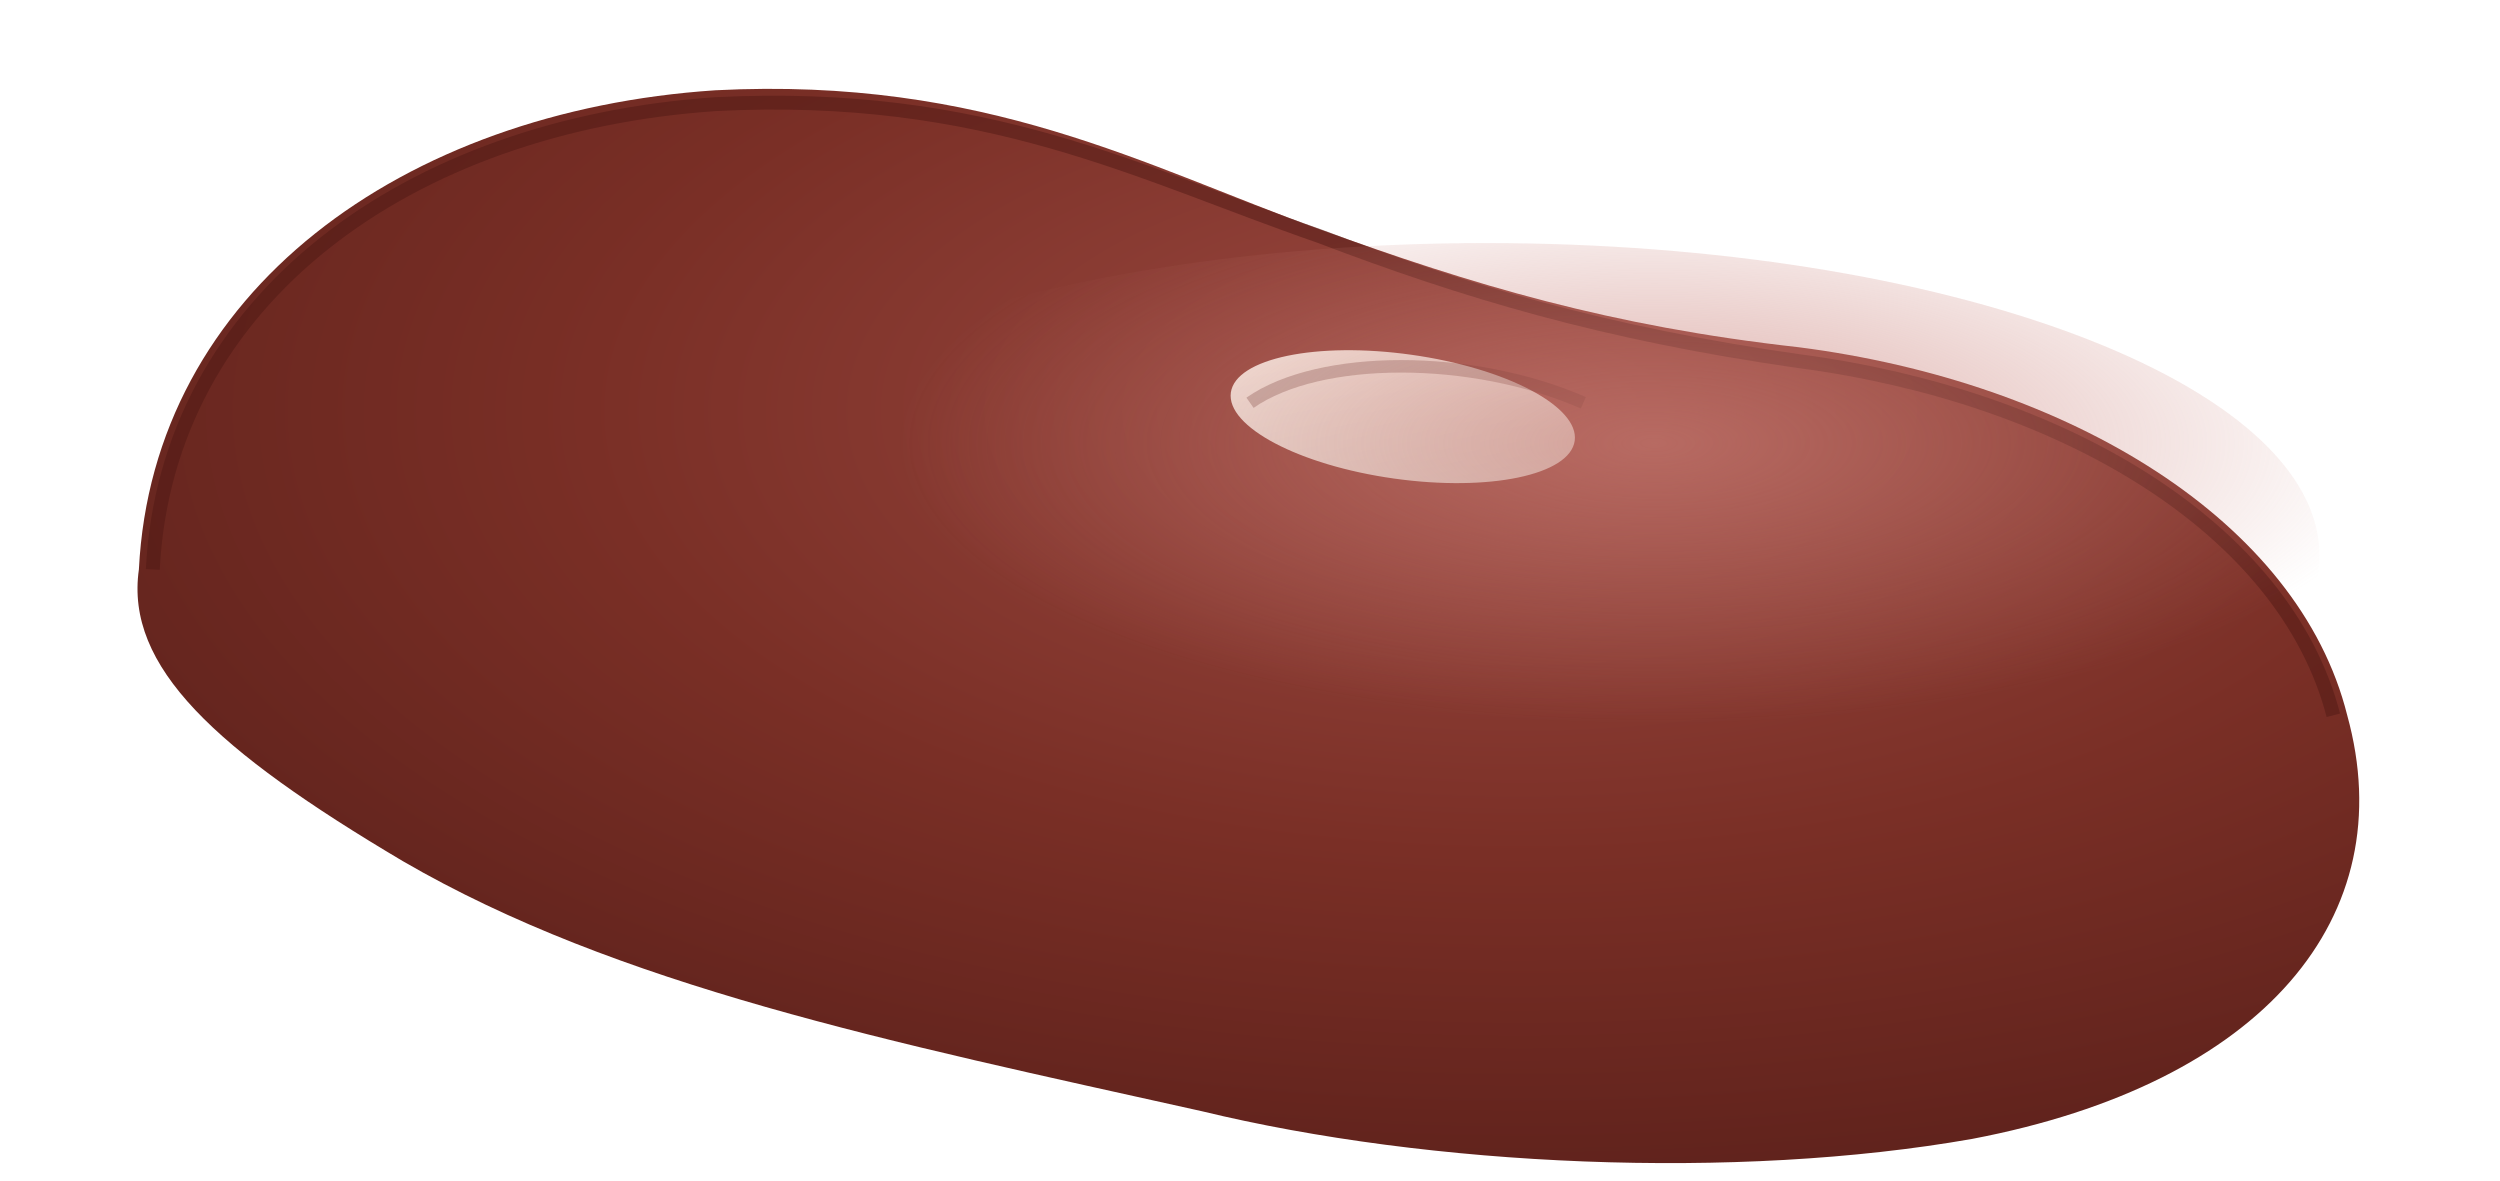
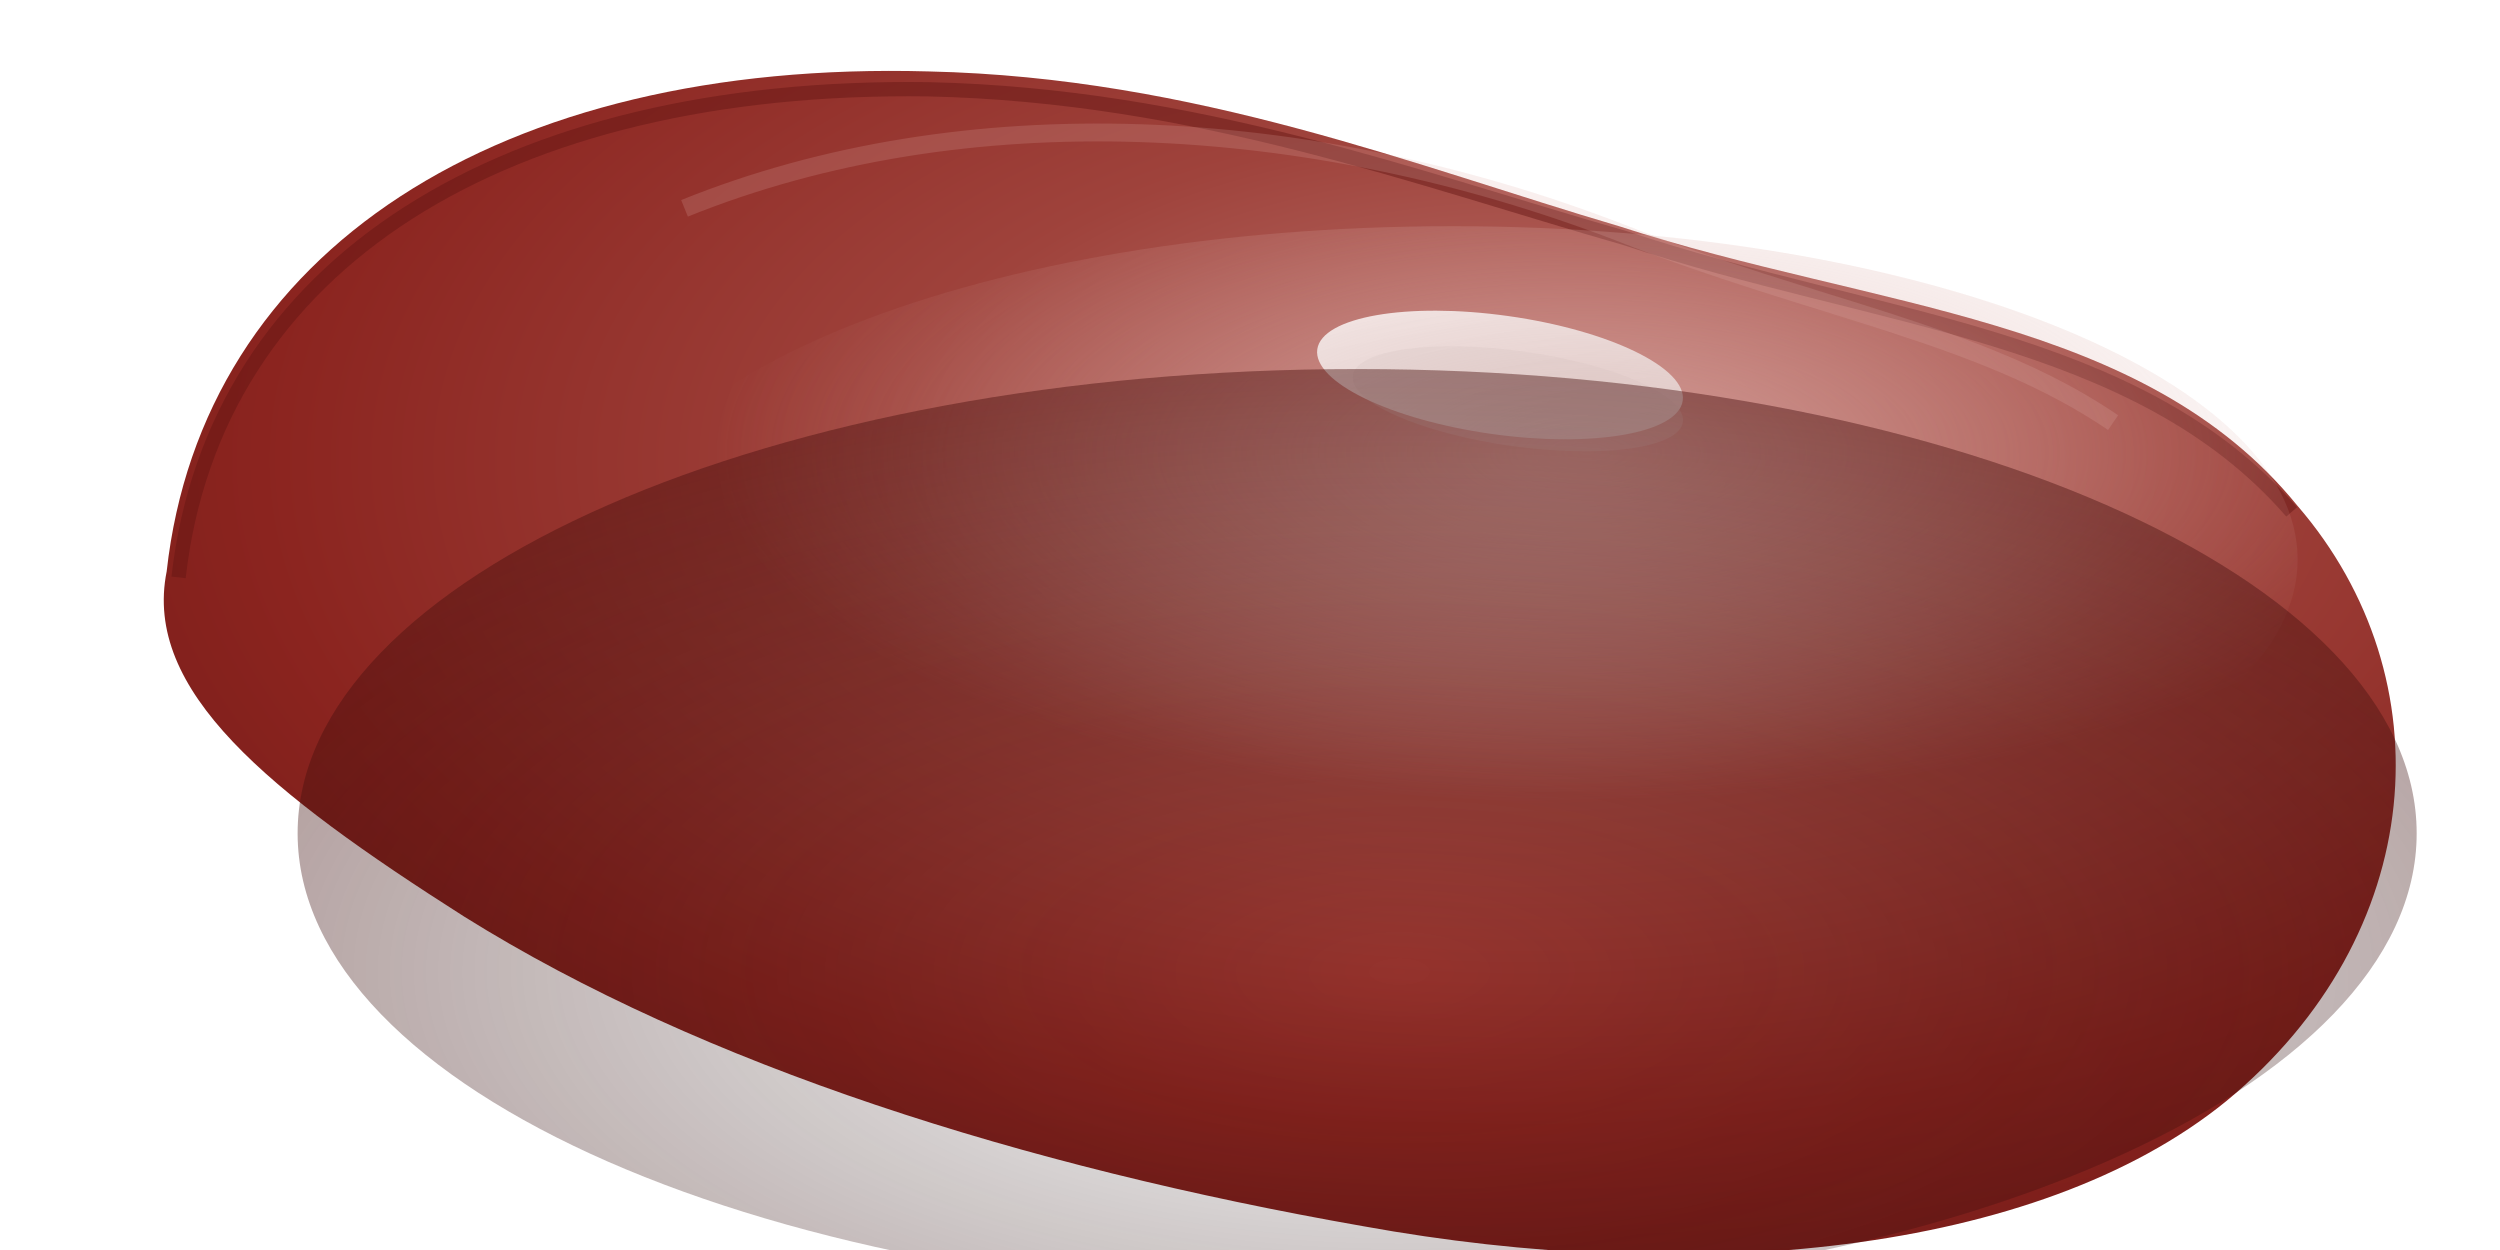
- <svg xmlns="http://www.w3.org/2000/svg" viewBox="0 0 360 170" role="img" aria-label="Bean button">
+ <svg xmlns="http://www.w3.org/2000/svg" viewBox="0 0 420 210" role="img" aria-label="Bean button">
  <defs>
-     <radialGradient id="beanFill" cx="62%" cy="30%" r="75%">
-       <stop offset="0%" stop-color="#9c4a42" />
-       <stop offset="55%" stop-color="#7a2f26" />
-       <stop offset="100%" stop-color="#5d211b" />
+     <radialGradient id="beanBody" cx="61%" cy="33%" r="78%">
+       <stop offset="0%" stop-color="#c07a74" />
+       <stop offset="36%" stop-color="#9f433c" />
+       <stop offset="72%" stop-color="#8b241f" />
+       <stop offset="100%" stop-color="#6f1916" />
    </radialGradient>
-     <radialGradient id="shine" cx="60%" cy="32%" r="45%">
-       <stop offset="0%" stop-color="#c97e76" stop-opacity="0.65" />
-       <stop offset="100%" stop-color="#c97e76" stop-opacity="0" />
+     <radialGradient id="beanGloss" cx="58%" cy="34%" r="52%">
+       <stop offset="0%" stop-color="#deb2ad" stop-opacity="0.62" />
+       <stop offset="100%" stop-color="#deb2ad" stop-opacity="0" />
    </radialGradient>
-     <linearGradient id="notch" x1="0" y1="0" x2="1" y2="1">
-       <stop offset="0%" stop-color="#fff7ef" />
-       <stop offset="100%" stop-color="#dfd7d0" />
+     <radialGradient id="rimShade" cx="52%" cy="65%" r="70%">
+       <stop offset="0%" stop-color="#000" stop-opacity="0" />
+       <stop offset="100%" stop-color="#4f100e" stop-opacity="0.48" />
+     </radialGradient>
+     <linearGradient id="notchFill" x1="0" y1="0" x2="1" y2="1">
+       <stop offset="0%" stop-color="#ffffff" />
+       <stop offset="100%" stop-color="#dedede" />
    </linearGradient>
  </defs>
-   <path d="M20 82 C22 42, 58 16, 103 13 C142 11, 165 24, 190 33 C212 41, 232 47, 259 50        C298 55, 331 75, 338 103 C346 132, 326 156, 284 164 C250 170, 206 168, 173 160        C128 150, 89 142, 58 124 C31 108, 18 96, 20 82 Z" fill="url(#beanFill)" />
-   <path d="M22 82 C24 43, 59 18, 103 15 C142 13, 164 25, 190 34 C211 42, 231 48, 259 52        C297 57, 329 76, 336 103" fill="none" stroke="#4d1712" stroke-width="2" stroke-opacity="0.45" />
-   <ellipse cx="202" cy="60" rx="25" ry="9" fill="url(#notch)" transform="rotate(8 202 60)" />
-   <path d="M180 58 C190 51, 212 51, 228 58" fill="none" stroke="#4d1712" stroke-width="1.8" stroke-opacity="0.28" />
-   <ellipse cx="214" cy="80" rx="120" ry="45" fill="url(#shine)" />
+   <path d="M28 96 C34 42, 84 10, 156 12 C201 13, 238 28, 272 38 C315 52, 360 53, 386 85        C411 114, 408 157, 374 185 C342 211, 284 216, 229 206 C172 196, 118 179, 78 154        C45 133, 24 116, 28 96 Z" fill="url(#beanBody)" />
+   <path d="M30 97 C36 44, 85 14, 156 15 C201 16, 238 30, 273 40 C315 54, 359 56, 385 86" fill="none" stroke="#631412" stroke-width="2.4" stroke-opacity="0.45" />
+   <ellipse cx="252" cy="63" rx="31" ry="10" fill="url(#notchFill)" transform="rotate(8 252 63)" />
+   <ellipse cx="255" cy="67" rx="28" ry="8" fill="#cfcfcf" opacity="0.28" transform="rotate(8 255 67)" />
+   <path d="M115 35 C162 16, 220 19, 272 39 C305 52, 333 56, 355 71" fill="none" stroke="#e2b0ab" stroke-width="3" stroke-opacity="0.2" />
+   <ellipse cx="244" cy="94" rx="142" ry="56" fill="url(#beanGloss)" />
+   <ellipse cx="228" cy="140" rx="178" ry="78" fill="url(#rimShade)" />
</svg>
